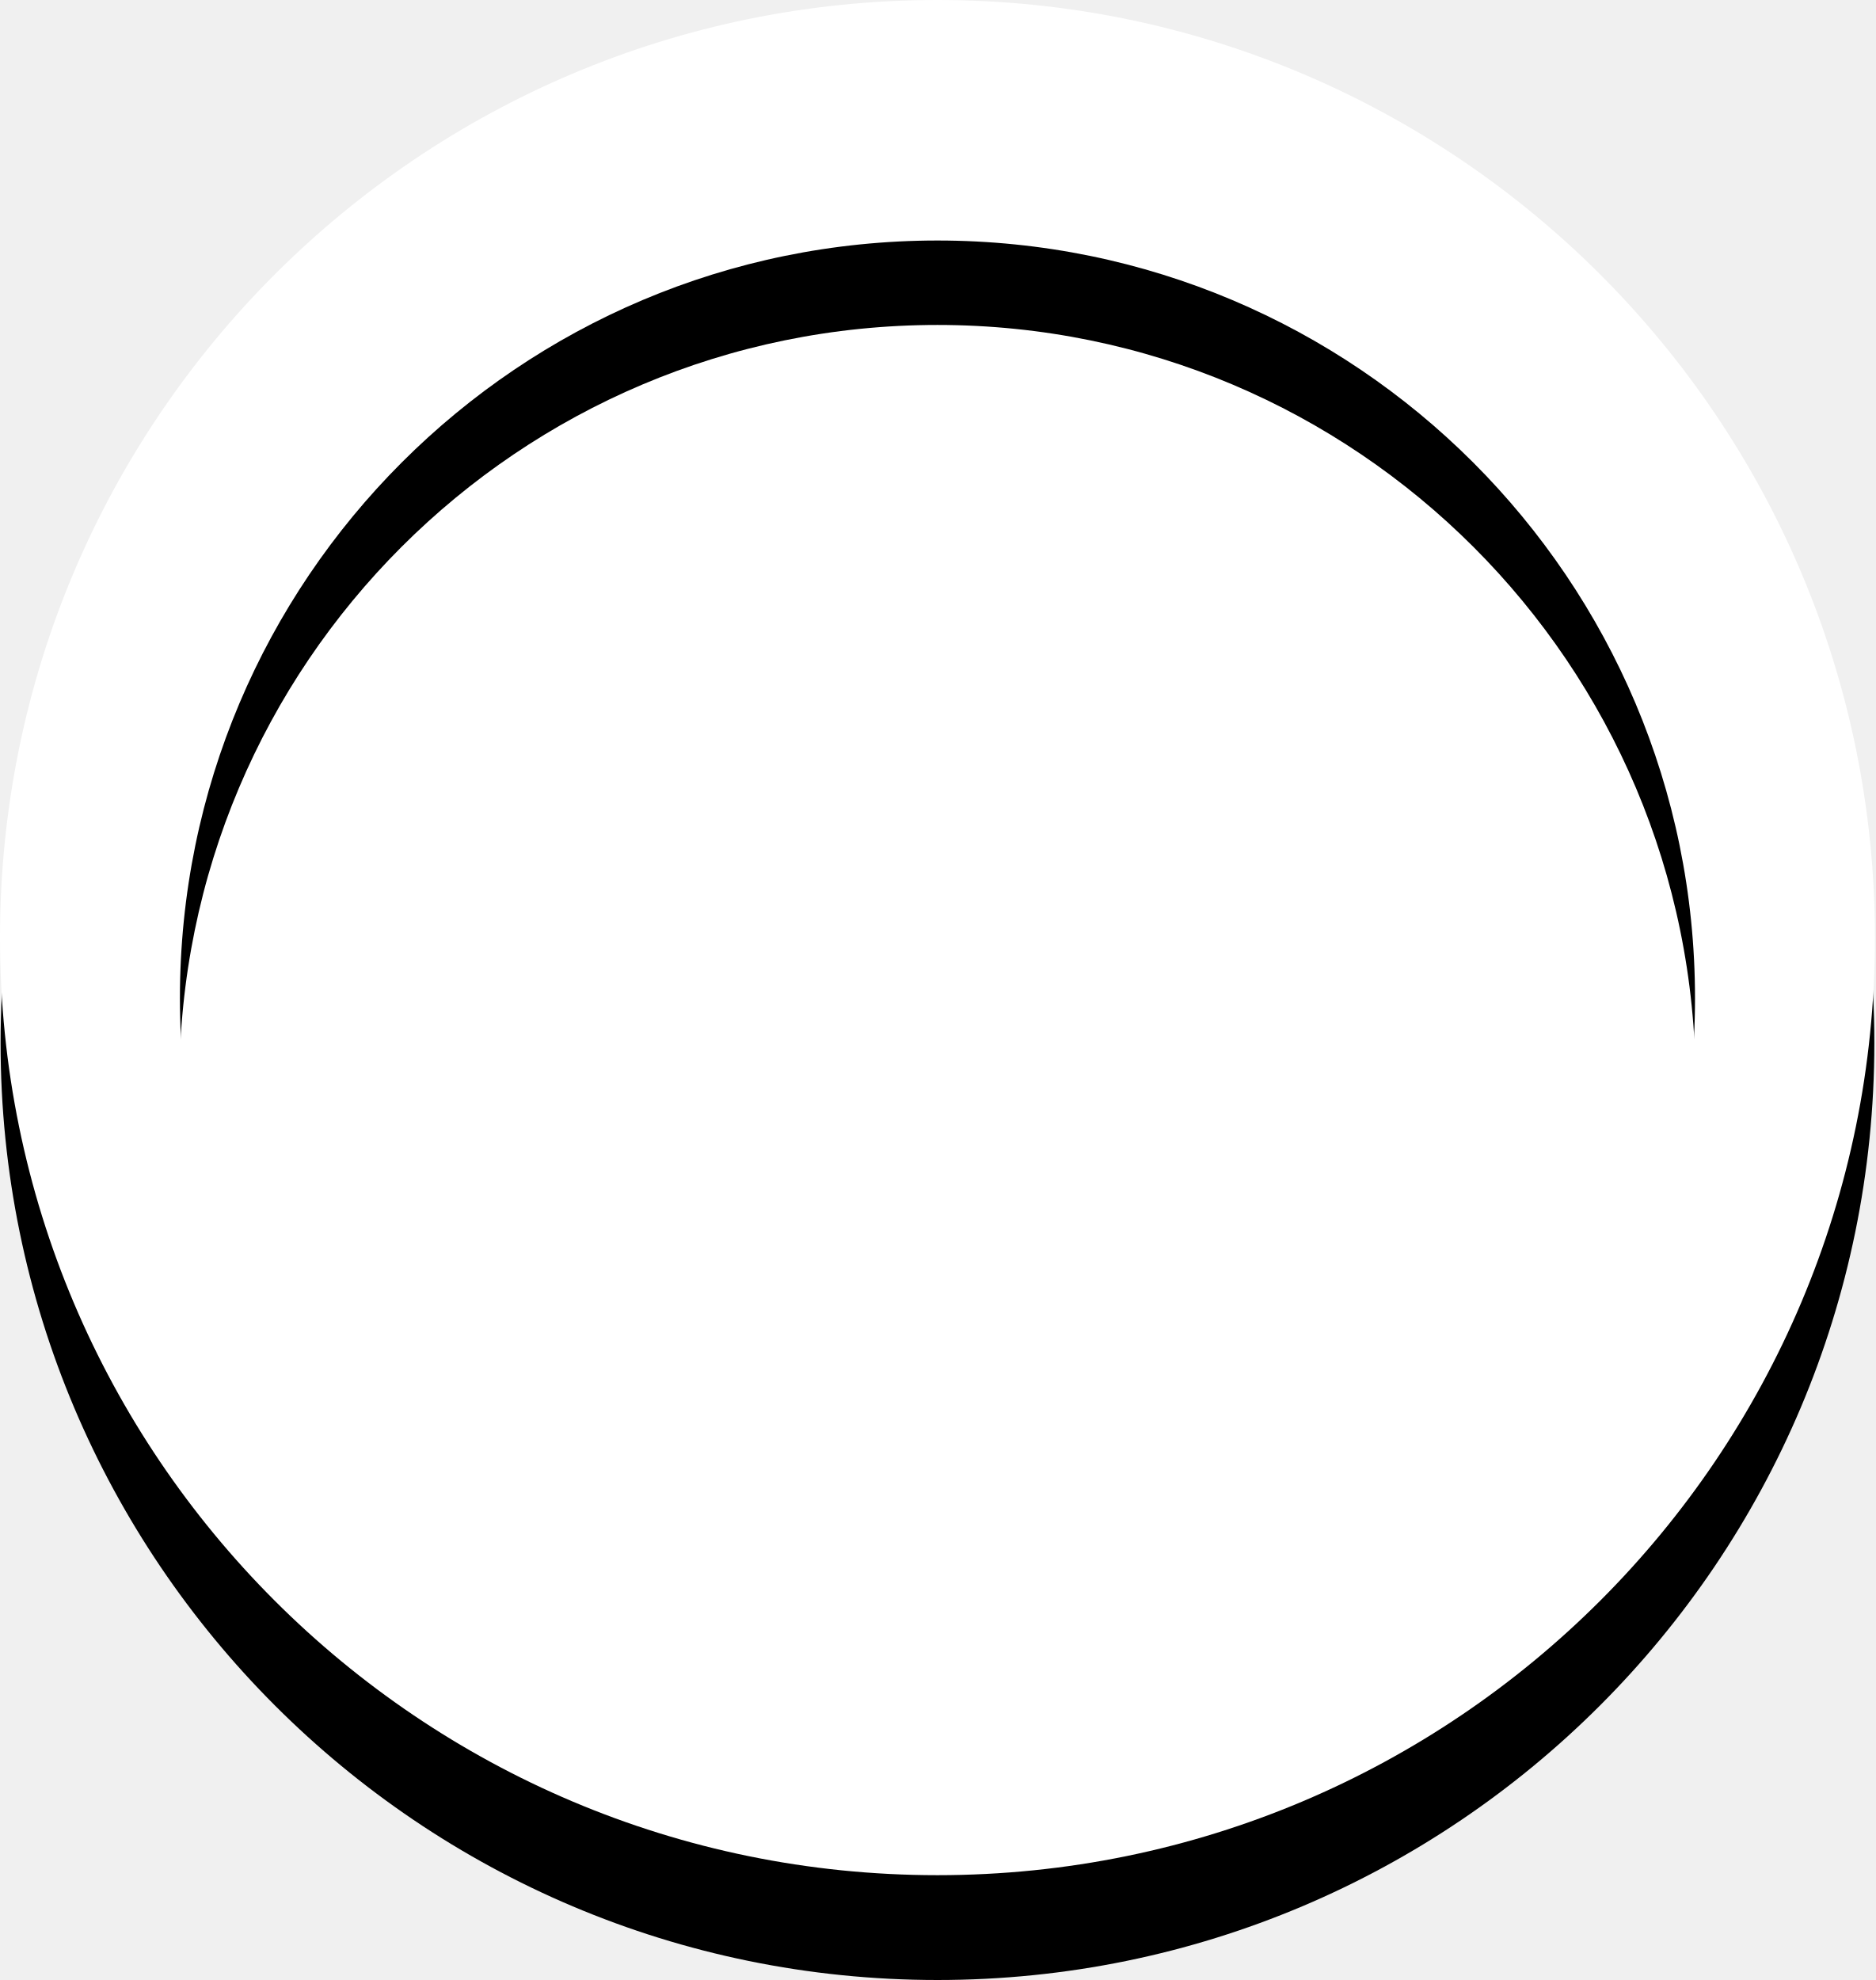
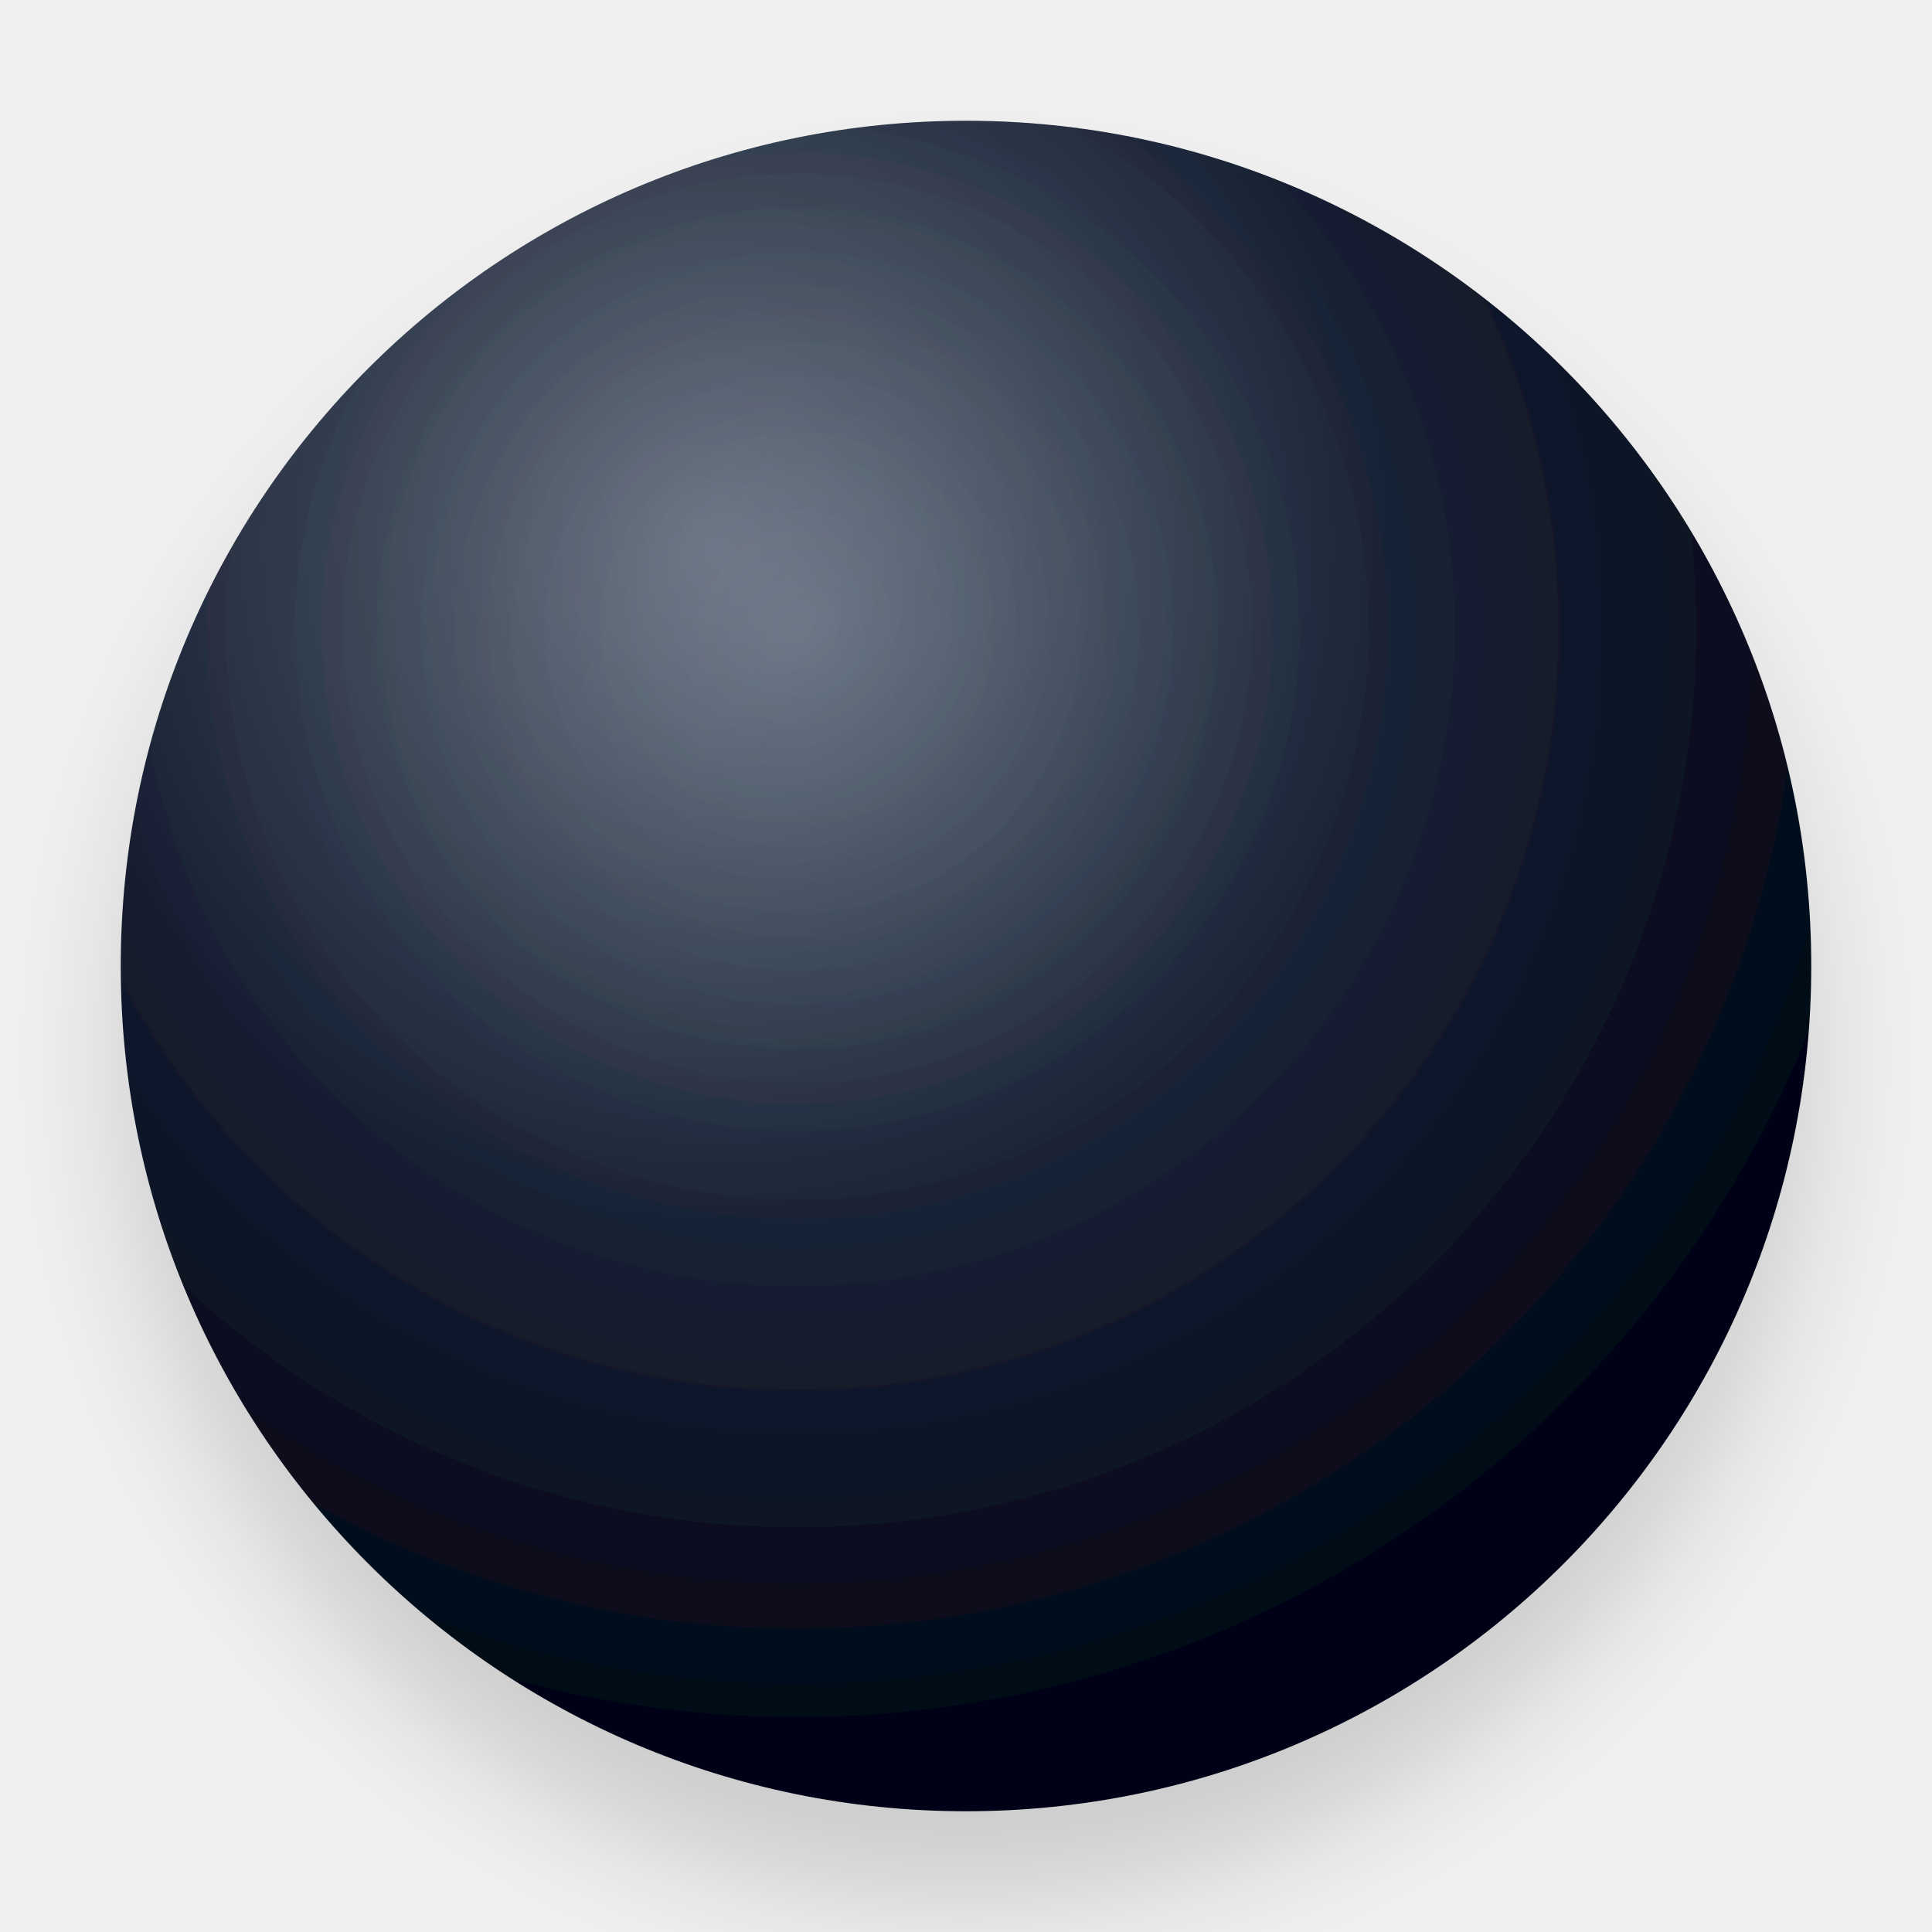
- <svg xmlns="http://www.w3.org/2000/svg" viewBox="0 0 32.21 34">
-   <circle cx="16.1" cy="17.91" r="16.09" />
-   <circle cx="16.1" cy="16.1" r="16.1" style="fill:#fff" />
-   <circle cx="16.1" cy="17.14" r="13.01" />
-   <circle cx="16.1" cy="18.6" r="13.02" style="fill:#fff" />
+ <svg xmlns="http://www.w3.org/2000/svg" viewBox="0 0 32 32" fill="none">
+   <defs>
+     <filter id="shadow" x="-30%" y="-30%" width="160%" height="160%">
+       <feDropShadow dx="0" dy="1.5" stdDeviation="1" flood-color="#020617" flood-opacity="0.15" />
+     </filter>
+     <radialGradient id="ceramic" cx="40%" cy="30%" r="65%">
+       <stop offset="0%" stop-color="#475569" />
+       <stop offset="45%" stop-color="#1e293b" />
+       <stop offset="100%" stop-color="#020617" />
+     </radialGradient>
+     <radialGradient id="highlight" cx="35%" cy="25%" r="40%">
+       <stop offset="0%" stop-color="white" stop-opacity="0.25" />
+       <stop offset="100%" stop-color="white" stop-opacity="0" />
+     </radialGradient>
+   </defs>
+   <circle cx="16" cy="16" r="14" fill="url(#ceramic)" filter="url(#shadow)" />
+   <circle cx="16" cy="16" r="14" fill="url(#highlight)" />
</svg>
